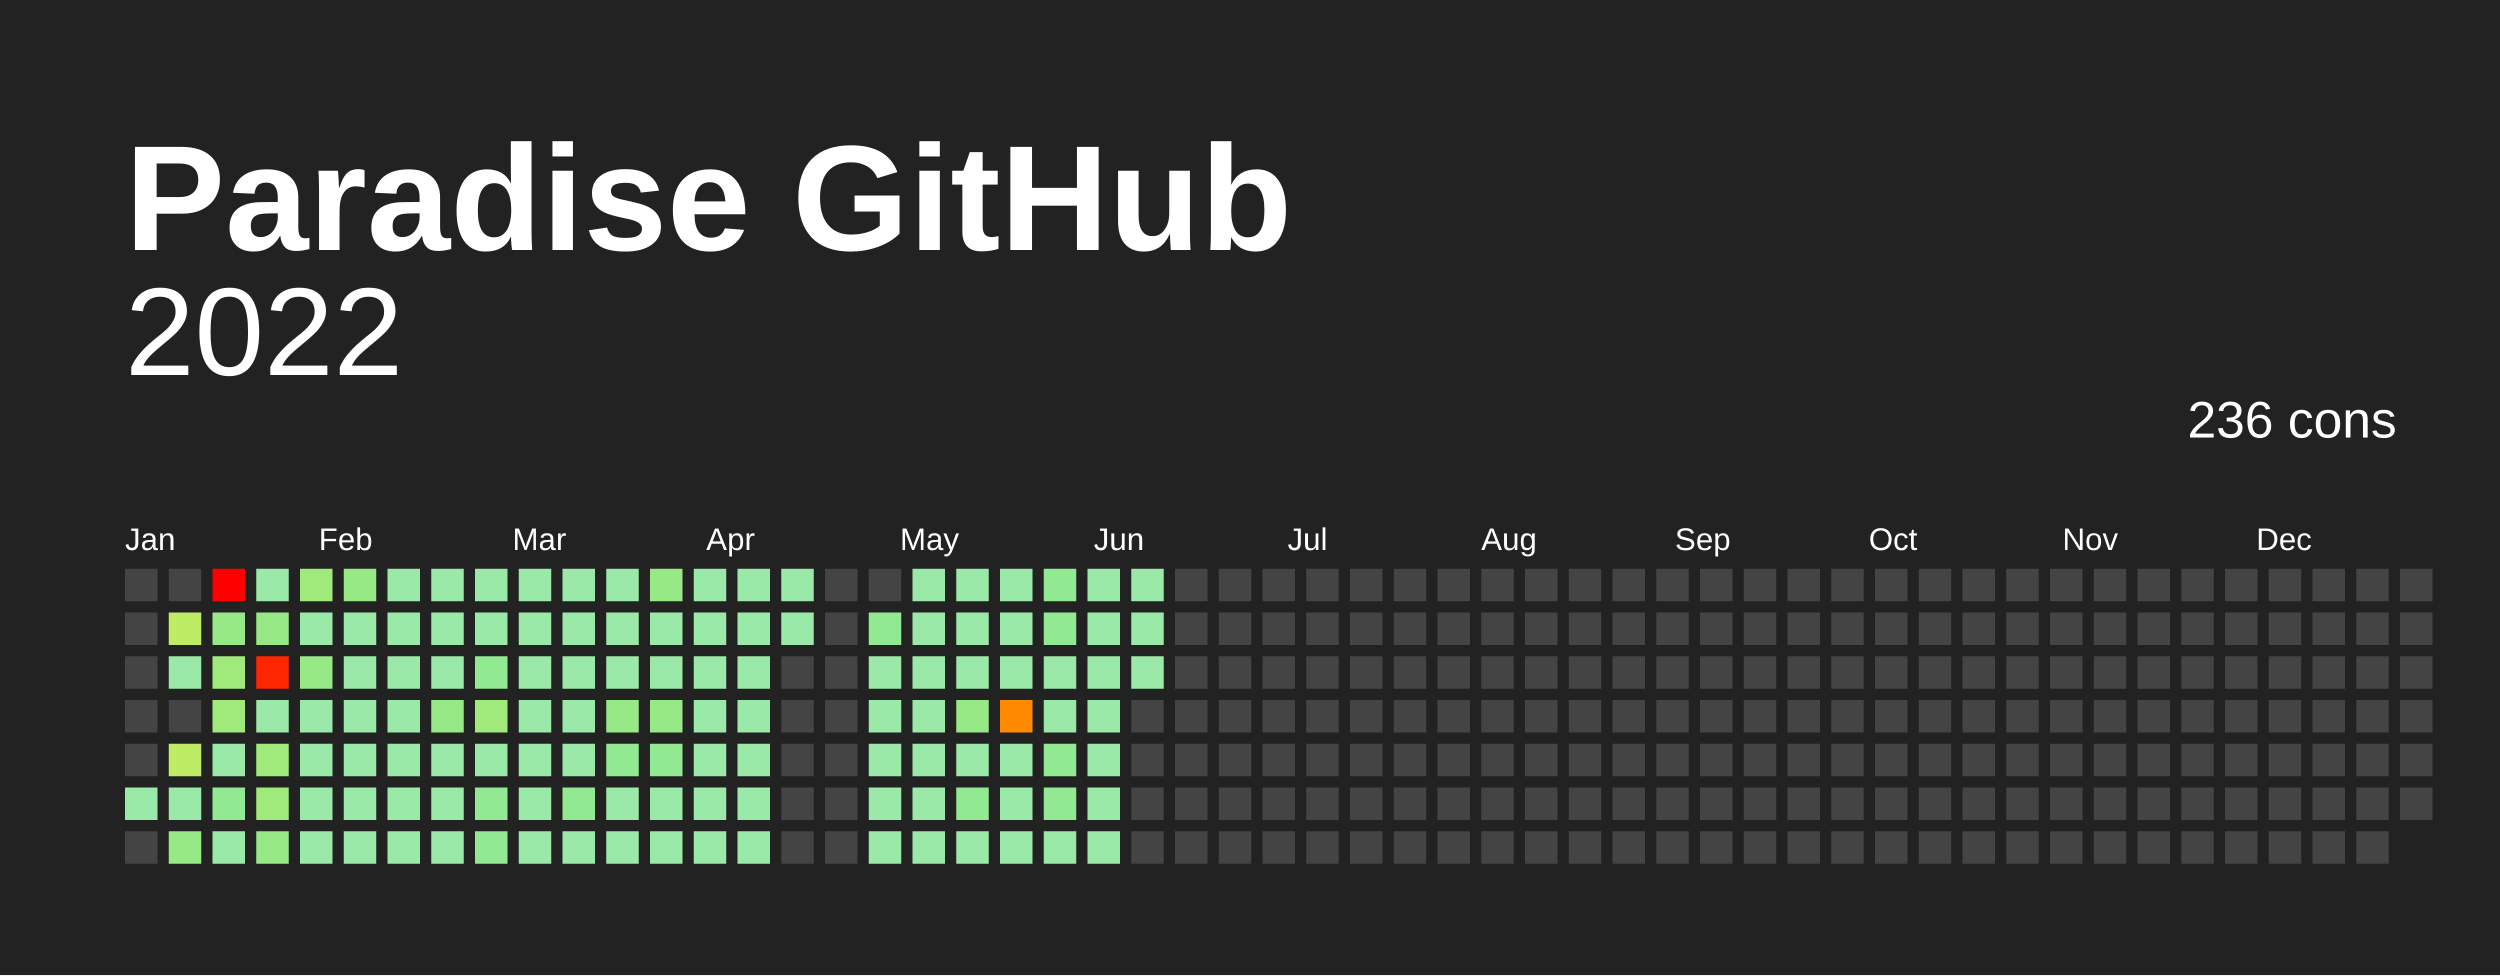
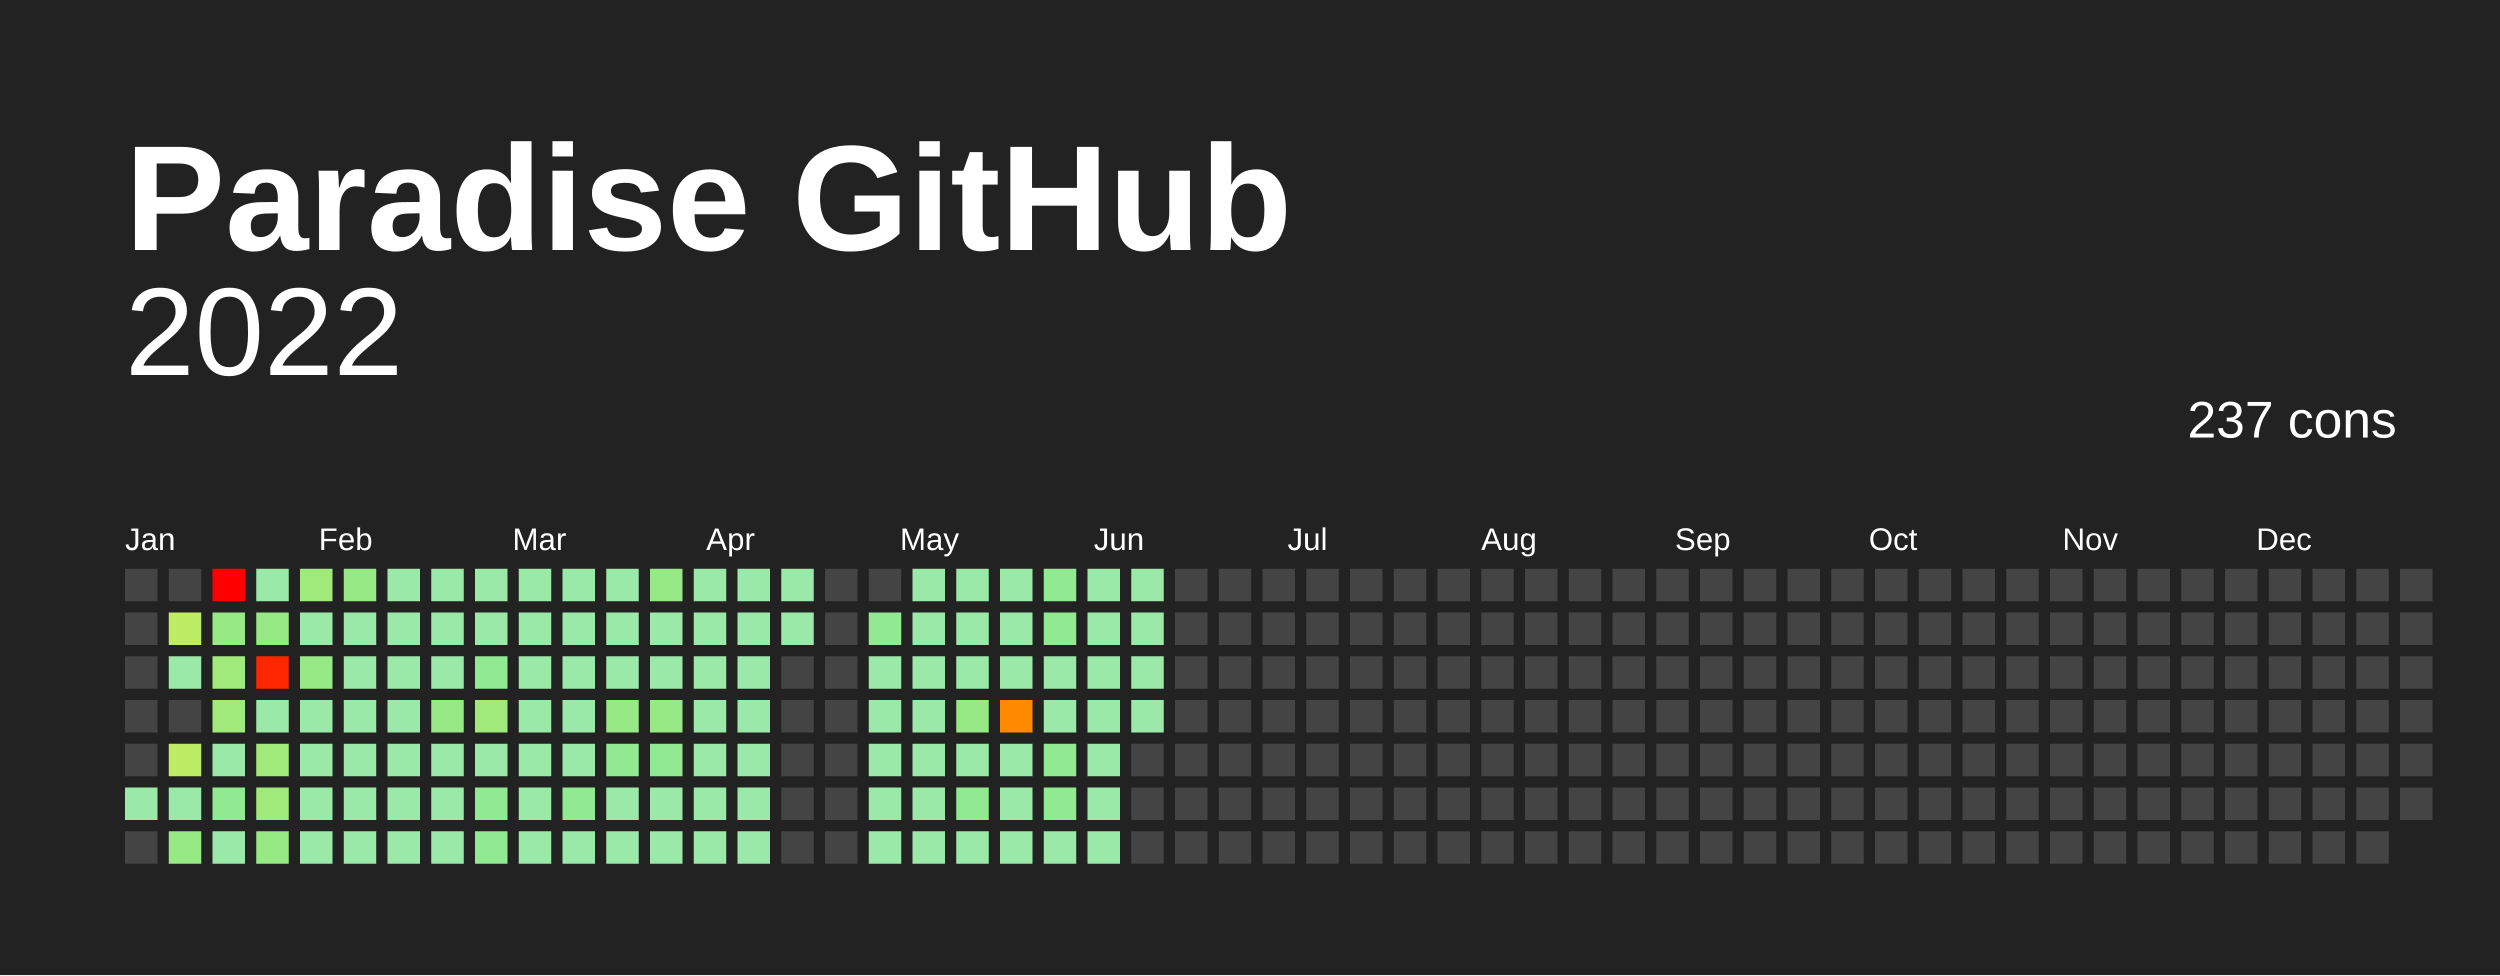
<svg xmlns="http://www.w3.org/2000/svg" baseProfile="full" height="78mm" version="1.1" viewBox="0,0,200,78" width="200mm">
  <defs />
  <rect fill="#222222" height="78" width="200" x="0" y="0" />
  <text fill="#FFFFFF" style="font-size:12px; font-family:Arial; font-weight:bold;" x="10" y="20">Paradise GitHub</text>
  <text alignment-baseline="hanging" fill="#FFFFFF" style="font-size:10.0px; font-family:Arial;" x="10" y="30">2022</text>
-   <text alignment-baseline="hanging" fill="#FFFFFF" style="font-size:4.125px; font-family:Arial;" x="175" y="35">236 cons</text>
+   <text alignment-baseline="hanging" fill="#FFFFFF" style="font-size:4.125px; font-family:Arial;" x="175" y="35">237 cons</text>
  <text fill="#FFFFFF" style="font-size:2.5px; font-family:Arial" x="10.0" y="44">Jan</text>
  <text fill="#FFFFFF" style="font-size:2.5px; font-family:Arial" x="25.5" y="44">Feb</text>
  <text fill="#FFFFFF" style="font-size:2.5px; font-family:Arial" x="41.0" y="44">Mar</text>
  <text fill="#FFFFFF" style="font-size:2.5px; font-family:Arial" x="56.5" y="44">Apr</text>
  <text fill="#FFFFFF" style="font-size:2.5px; font-family:Arial" x="72.0" y="44">May</text>
  <text fill="#FFFFFF" style="font-size:2.5px; font-family:Arial" x="87.5" y="44">Jun</text>
  <text fill="#FFFFFF" style="font-size:2.5px; font-family:Arial" x="103.0" y="44">Jul</text>
  <text fill="#FFFFFF" style="font-size:2.5px; font-family:Arial" x="118.5" y="44">Aug</text>
  <text fill="#FFFFFF" style="font-size:2.5px; font-family:Arial" x="134.0" y="44">Sep</text>
  <text fill="#FFFFFF" style="font-size:2.5px; font-family:Arial" x="149.5" y="44">Oct</text>
  <text fill="#FFFFFF" style="font-size:2.5px; font-family:Arial" x="165.0" y="44">Nov</text>
  <text fill="#FFFFFF" style="font-size:2.5px; font-family:Arial" x="180.5" y="44">Dec</text>
  <rect fill="#444444" height="2.6" width="2.6" x="10.0" y="45.5" />
  <rect fill="#444444" height="2.6" width="2.6" x="10.0" y="49.0" />
  <rect fill="#444444" height="2.6" width="2.6" x="10.0" y="52.5" />
  <rect fill="#444444" height="2.6" width="2.6" x="10.0" y="56.0" />
  <rect fill="#444444" height="2.6" width="2.6" x="10.0" y="59.5" />
  <rect fill="#9be9a8" height="2.6" width="2.6" x="10.0" y="63.0" />
  <rect fill="#444444" height="2.6" width="2.6" x="10.0" y="66.5" />
  <rect fill="#444444" height="2.6" width="2.6" x="13.5" y="45.5" />
  <rect fill="#bfec65" height="2.6" width="2.6" x="13.5" y="49.0" />
  <rect fill="#9be9a8" height="2.6" width="2.6" x="13.5" y="52.5" />
  <rect fill="#444444" height="2.6" width="2.6" x="13.5" y="56.0" />
  <rect fill="#bfec65" height="2.6" width="2.6" x="13.5" y="59.5" />
  <rect fill="#9be9a8" height="2.6" width="2.6" x="13.5" y="63.0" />
  <rect fill="#97e986" height="2.6" width="2.6" x="13.5" y="66.5" />
  <rect fill="red" height="2.6" width="2.6" x="17.0" y="45.5" />
  <rect fill="#97e986" height="2.6" width="2.6" x="17.0" y="49.0" />
  <rect fill="#a0ea7b" height="2.6" width="2.6" x="17.0" y="52.5" />
  <rect fill="#a0ea7b" height="2.6" width="2.6" x="17.0" y="56.0" />
  <rect fill="#9be9a8" height="2.6" width="2.6" x="17.0" y="59.5" />
  <rect fill="#91e991" height="2.6" width="2.6" x="17.0" y="63.0" />
  <rect fill="#9be9a8" height="2.6" width="2.6" x="17.0" y="66.5" />
  <rect fill="#9be9a8" height="2.6" width="2.6" x="20.5" y="45.5" />
  <rect fill="#97e986" height="2.6" width="2.6" x="20.5" y="49.0" />
  <rect fill="#ff2700" height="2.6" width="2.6" x="20.5" y="52.5" />
  <rect fill="#9be9a8" height="2.6" width="2.6" x="20.5" y="56.0" />
  <rect fill="#a0ea7b" height="2.6" width="2.6" x="20.5" y="59.5" />
  <rect fill="#a0ea7b" height="2.6" width="2.6" x="20.5" y="63.0" />
  <rect fill="#97e986" height="2.6" width="2.6" x="20.5" y="66.5" />
  <rect fill="#a0ea7b" height="2.6" width="2.6" x="24.0" y="45.5" />
  <rect fill="#9be9a8" height="2.6" width="2.6" x="24.0" y="49.0" />
  <rect fill="#97e986" height="2.6" width="2.6" x="24.0" y="52.5" />
  <rect fill="#9be9a8" height="2.6" width="2.6" x="24.0" y="56.0" />
  <rect fill="#9be9a8" height="2.6" width="2.6" x="24.0" y="59.5" />
  <rect fill="#9be9a8" height="2.6" width="2.6" x="24.0" y="63.0" />
  <rect fill="#9be9a8" height="2.6" width="2.6" x="24.0" y="66.5" />
  <rect fill="#97e986" height="2.6" width="2.6" x="27.5" y="45.5" />
  <rect fill="#9be9a8" height="2.6" width="2.6" x="27.5" y="49.0" />
  <rect fill="#9be9a8" height="2.6" width="2.6" x="27.5" y="52.5" />
  <rect fill="#9be9a8" height="2.6" width="2.6" x="27.5" y="56.0" />
  <rect fill="#9be9a8" height="2.6" width="2.6" x="27.5" y="59.5" />
  <rect fill="#9be9a8" height="2.6" width="2.6" x="27.5" y="63.0" />
  <rect fill="#9be9a8" height="2.6" width="2.6" x="27.5" y="66.5" />
  <rect fill="#9be9a8" height="2.6" width="2.6" x="31.0" y="45.5" />
  <rect fill="#9be9a8" height="2.6" width="2.6" x="31.0" y="49.0" />
  <rect fill="#9be9a8" height="2.6" width="2.6" x="31.0" y="52.5" />
  <rect fill="#9be9a8" height="2.6" width="2.6" x="31.0" y="56.0" />
  <rect fill="#9be9a8" height="2.6" width="2.6" x="31.0" y="59.5" />
  <rect fill="#9be9a8" height="2.6" width="2.6" x="31.0" y="63.0" />
  <rect fill="#9be9a8" height="2.6" width="2.6" x="31.0" y="66.5" />
  <rect fill="#9be9a8" height="2.6" width="2.6" x="34.5" y="45.5" />
  <rect fill="#9be9a8" height="2.6" width="2.6" x="34.5" y="49.0" />
  <rect fill="#9be9a8" height="2.6" width="2.6" x="34.5" y="52.5" />
  <rect fill="#97e986" height="2.6" width="2.6" x="34.5" y="56.0" />
  <rect fill="#9be9a8" height="2.6" width="2.6" x="34.5" y="59.5" />
  <rect fill="#9be9a8" height="2.6" width="2.6" x="34.5" y="63.0" />
  <rect fill="#9be9a8" height="2.6" width="2.6" x="34.5" y="66.5" />
  <rect fill="#9be9a8" height="2.6" width="2.6" x="38.0" y="45.5" />
  <rect fill="#9be9a8" height="2.6" width="2.6" x="38.0" y="49.0" />
  <rect fill="#91e991" height="2.6" width="2.6" x="38.0" y="52.5" />
  <rect fill="#a0ea7b" height="2.6" width="2.6" x="38.0" y="56.0" />
  <rect fill="#9be9a8" height="2.6" width="2.6" x="38.0" y="59.5" />
  <rect fill="#91e991" height="2.6" width="2.6" x="38.0" y="63.0" />
  <rect fill="#91e991" height="2.6" width="2.6" x="38.0" y="66.5" />
  <rect fill="#9be9a8" height="2.6" width="2.6" x="41.5" y="45.5" />
  <rect fill="#9be9a8" height="2.6" width="2.6" x="41.5" y="49.0" />
  <rect fill="#9be9a8" height="2.6" width="2.6" x="41.5" y="52.5" />
  <rect fill="#9be9a8" height="2.6" width="2.6" x="41.5" y="56.0" />
  <rect fill="#9be9a8" height="2.6" width="2.6" x="41.5" y="59.5" />
  <rect fill="#9be9a8" height="2.6" width="2.6" x="41.5" y="63.0" />
  <rect fill="#9be9a8" height="2.6" width="2.6" x="41.5" y="66.5" />
  <rect fill="#9be9a8" height="2.6" width="2.6" x="45.0" y="45.5" />
  <rect fill="#9be9a8" height="2.6" width="2.6" x="45.0" y="49.0" />
  <rect fill="#9be9a8" height="2.6" width="2.6" x="45.0" y="52.5" />
  <rect fill="#9be9a8" height="2.6" width="2.6" x="45.0" y="56.0" />
  <rect fill="#9be9a8" height="2.6" width="2.6" x="45.0" y="59.5" />
  <rect fill="#91e991" height="2.6" width="2.6" x="45.0" y="63.0" />
  <rect fill="#9be9a8" height="2.6" width="2.6" x="45.0" y="66.5" />
  <rect fill="#9be9a8" height="2.6" width="2.6" x="48.5" y="45.5" />
  <rect fill="#9be9a8" height="2.6" width="2.6" x="48.5" y="49.0" />
  <rect fill="#9be9a8" height="2.6" width="2.6" x="48.5" y="52.5" />
  <rect fill="#97e986" height="2.6" width="2.6" x="48.5" y="56.0" />
  <rect fill="#91e991" height="2.6" width="2.6" x="48.5" y="59.5" />
  <rect fill="#9be9a8" height="2.6" width="2.6" x="48.5" y="63.0" />
  <rect fill="#9be9a8" height="2.6" width="2.6" x="48.5" y="66.5" />
  <rect fill="#97e986" height="2.6" width="2.6" x="52.0" y="45.5" />
  <rect fill="#9be9a8" height="2.6" width="2.6" x="52.0" y="49.0" />
  <rect fill="#9be9a8" height="2.6" width="2.6" x="52.0" y="52.5" />
  <rect fill="#97e986" height="2.6" width="2.6" x="52.0" y="56.0" />
  <rect fill="#91e991" height="2.6" width="2.6" x="52.0" y="59.5" />
  <rect fill="#9be9a8" height="2.6" width="2.6" x="52.0" y="63.0" />
  <rect fill="#9be9a8" height="2.6" width="2.6" x="52.0" y="66.5" />
  <rect fill="#9be9a8" height="2.6" width="2.6" x="55.5" y="45.5" />
  <rect fill="#9be9a8" height="2.6" width="2.6" x="55.5" y="49.0" />
  <rect fill="#9be9a8" height="2.6" width="2.6" x="55.5" y="52.5" />
  <rect fill="#9be9a8" height="2.6" width="2.6" x="55.5" y="56.0" />
  <rect fill="#9be9a8" height="2.6" width="2.6" x="55.5" y="59.5" />
  <rect fill="#9be9a8" height="2.6" width="2.6" x="55.5" y="63.0" />
  <rect fill="#9be9a8" height="2.6" width="2.6" x="55.5" y="66.5" />
  <rect fill="#9be9a8" height="2.6" width="2.6" x="59.0" y="45.5" />
  <rect fill="#9be9a8" height="2.6" width="2.6" x="59.0" y="49.0" />
  <rect fill="#9be9a8" height="2.6" width="2.6" x="59.0" y="52.5" />
  <rect fill="#9be9a8" height="2.6" width="2.6" x="59.0" y="56.0" />
  <rect fill="#9be9a8" height="2.6" width="2.6" x="59.0" y="59.5" />
  <rect fill="#9be9a8" height="2.6" width="2.6" x="59.0" y="63.0" />
  <rect fill="#9be9a8" height="2.6" width="2.6" x="59.0" y="66.5" />
  <rect fill="#9be9a8" height="2.6" width="2.6" x="62.5" y="45.5" />
  <rect fill="#9be9a8" height="2.6" width="2.6" x="62.5" y="49.0" />
  <rect fill="#444444" height="2.6" width="2.6" x="62.5" y="52.5" />
  <rect fill="#444444" height="2.6" width="2.6" x="62.5" y="56.0" />
  <rect fill="#444444" height="2.6" width="2.6" x="62.5" y="59.5" />
  <rect fill="#444444" height="2.6" width="2.6" x="62.5" y="63.0" />
  <rect fill="#444444" height="2.6" width="2.6" x="62.5" y="66.5" />
  <rect fill="#444444" height="2.6" width="2.6" x="66.0" y="45.5" />
  <rect fill="#444444" height="2.6" width="2.6" x="66.0" y="49.0" />
  <rect fill="#444444" height="2.6" width="2.6" x="66.0" y="52.5" />
  <rect fill="#444444" height="2.6" width="2.6" x="66.0" y="56.0" />
  <rect fill="#444444" height="2.6" width="2.6" x="66.0" y="59.5" />
  <rect fill="#444444" height="2.6" width="2.6" x="66.0" y="63.0" />
  <rect fill="#444444" height="2.6" width="2.6" x="66.0" y="66.5" />
  <rect fill="#444444" height="2.6" width="2.6" x="69.5" y="45.5" />
  <rect fill="#91e991" height="2.6" width="2.6" x="69.5" y="49.0" />
  <rect fill="#9be9a8" height="2.6" width="2.6" x="69.5" y="52.5" />
  <rect fill="#9be9a8" height="2.6" width="2.6" x="69.5" y="56.0" />
  <rect fill="#9be9a8" height="2.6" width="2.6" x="69.5" y="59.5" />
  <rect fill="#9be9a8" height="2.6" width="2.6" x="69.5" y="63.0" />
  <rect fill="#9be9a8" height="2.6" width="2.6" x="69.5" y="66.5" />
  <rect fill="#9be9a8" height="2.6" width="2.6" x="73.0" y="45.5" />
  <rect fill="#9be9a8" height="2.6" width="2.6" x="73.0" y="49.0" />
  <rect fill="#9be9a8" height="2.6" width="2.6" x="73.0" y="52.5" />
  <rect fill="#9be9a8" height="2.6" width="2.6" x="73.0" y="56.0" />
  <rect fill="#9be9a8" height="2.6" width="2.6" x="73.0" y="59.5" />
  <rect fill="#9be9a8" height="2.6" width="2.6" x="73.0" y="63.0" />
  <rect fill="#9be9a8" height="2.6" width="2.6" x="73.0" y="66.5" />
  <rect fill="#9be9a8" height="2.6" width="2.6" x="76.5" y="45.5" />
  <rect fill="#9be9a8" height="2.6" width="2.6" x="76.5" y="49.0" />
  <rect fill="#9be9a8" height="2.6" width="2.6" x="76.5" y="52.5" />
  <rect fill="#97e986" height="2.6" width="2.6" x="76.5" y="56.0" />
  <rect fill="#9be9a8" height="2.6" width="2.6" x="76.5" y="59.5" />
  <rect fill="#91e991" height="2.6" width="2.6" x="76.5" y="63.0" />
  <rect fill="#9be9a8" height="2.6" width="2.6" x="76.5" y="66.5" />
  <rect fill="#9be9a8" height="2.6" width="2.6" x="80.0" y="45.5" />
  <rect fill="#9be9a8" height="2.6" width="2.6" x="80.0" y="49.0" />
  <rect fill="#9be9a8" height="2.6" width="2.6" x="80.0" y="52.5" />
  <rect fill="#ff8900" height="2.6" width="2.6" x="80.0" y="56.0" />
  <rect fill="#9be9a8" height="2.6" width="2.6" x="80.0" y="59.5" />
  <rect fill="#9be9a8" height="2.6" width="2.6" x="80.0" y="63.0" />
  <rect fill="#9be9a8" height="2.6" width="2.6" x="80.0" y="66.5" />
  <rect fill="#91e991" height="2.6" width="2.6" x="83.5" y="45.5" />
  <rect fill="#91e991" height="2.6" width="2.6" x="83.5" y="49.0" />
  <rect fill="#9be9a8" height="2.6" width="2.6" x="83.5" y="52.5" />
  <rect fill="#9be9a8" height="2.6" width="2.6" x="83.5" y="56.0" />
  <rect fill="#91e991" height="2.6" width="2.6" x="83.5" y="59.5" />
  <rect fill="#91e991" height="2.6" width="2.6" x="83.5" y="63.0" />
  <rect fill="#9be9a8" height="2.6" width="2.6" x="83.5" y="66.5" />
  <rect fill="#9be9a8" height="2.6" width="2.6" x="87.0" y="45.5" />
  <rect fill="#9be9a8" height="2.6" width="2.6" x="87.0" y="49.0" />
  <rect fill="#9be9a8" height="2.6" width="2.6" x="87.0" y="52.5" />
  <rect fill="#9be9a8" height="2.6" width="2.6" x="87.0" y="56.0" />
  <rect fill="#9be9a8" height="2.6" width="2.6" x="87.0" y="59.5" />
  <rect fill="#9be9a8" height="2.6" width="2.6" x="87.0" y="63.0" />
  <rect fill="#9be9a8" height="2.6" width="2.6" x="87.0" y="66.5" />
  <rect fill="#9be9a8" height="2.6" width="2.6" x="90.5" y="45.5" />
  <rect fill="#9be9a8" height="2.6" width="2.6" x="90.5" y="49.0" />
  <rect fill="#9be9a8" height="2.6" width="2.6" x="90.5" y="52.5" />
-   <rect fill="#444444" height="2.6" width="2.6" x="90.5" y="56.0" />
+   <rect fill="#9be9a8" height="2.6" width="2.6" x="90.5" y="56.0" />
  <rect fill="#444444" height="2.6" width="2.6" x="90.5" y="59.5" />
  <rect fill="#444444" height="2.6" width="2.6" x="90.5" y="63.0" />
  <rect fill="#444444" height="2.6" width="2.6" x="90.5" y="66.5" />
  <rect fill="#444444" height="2.6" width="2.6" x="94.0" y="45.5" />
  <rect fill="#444444" height="2.6" width="2.6" x="94.0" y="49.0" />
  <rect fill="#444444" height="2.6" width="2.6" x="94.0" y="52.5" />
  <rect fill="#444444" height="2.6" width="2.6" x="94.0" y="56.0" />
  <rect fill="#444444" height="2.6" width="2.6" x="94.0" y="59.5" />
  <rect fill="#444444" height="2.6" width="2.6" x="94.0" y="63.0" />
  <rect fill="#444444" height="2.6" width="2.6" x="94.0" y="66.5" />
  <rect fill="#444444" height="2.6" width="2.6" x="97.5" y="45.5" />
  <rect fill="#444444" height="2.6" width="2.6" x="97.5" y="49.0" />
  <rect fill="#444444" height="2.6" width="2.6" x="97.5" y="52.5" />
  <rect fill="#444444" height="2.6" width="2.6" x="97.5" y="56.0" />
  <rect fill="#444444" height="2.6" width="2.6" x="97.5" y="59.5" />
  <rect fill="#444444" height="2.6" width="2.6" x="97.5" y="63.0" />
  <rect fill="#444444" height="2.6" width="2.6" x="97.5" y="66.5" />
  <rect fill="#444444" height="2.6" width="2.6" x="101.0" y="45.5" />
  <rect fill="#444444" height="2.6" width="2.6" x="101.0" y="49.0" />
  <rect fill="#444444" height="2.6" width="2.6" x="101.0" y="52.5" />
  <rect fill="#444444" height="2.6" width="2.6" x="101.0" y="56.0" />
  <rect fill="#444444" height="2.6" width="2.6" x="101.0" y="59.5" />
  <rect fill="#444444" height="2.6" width="2.6" x="101.0" y="63.0" />
  <rect fill="#444444" height="2.6" width="2.6" x="101.0" y="66.5" />
  <rect fill="#444444" height="2.6" width="2.6" x="104.5" y="45.5" />
  <rect fill="#444444" height="2.6" width="2.6" x="104.5" y="49.0" />
  <rect fill="#444444" height="2.6" width="2.6" x="104.5" y="52.5" />
  <rect fill="#444444" height="2.6" width="2.6" x="104.5" y="56.0" />
  <rect fill="#444444" height="2.6" width="2.6" x="104.5" y="59.5" />
  <rect fill="#444444" height="2.6" width="2.6" x="104.5" y="63.0" />
  <rect fill="#444444" height="2.6" width="2.6" x="104.5" y="66.5" />
  <rect fill="#444444" height="2.6" width="2.6" x="108.0" y="45.5" />
  <rect fill="#444444" height="2.6" width="2.6" x="108.0" y="49.0" />
  <rect fill="#444444" height="2.6" width="2.6" x="108.0" y="52.5" />
  <rect fill="#444444" height="2.6" width="2.6" x="108.0" y="56.0" />
  <rect fill="#444444" height="2.6" width="2.6" x="108.0" y="59.5" />
  <rect fill="#444444" height="2.6" width="2.6" x="108.0" y="63.0" />
  <rect fill="#444444" height="2.6" width="2.6" x="108.0" y="66.5" />
  <rect fill="#444444" height="2.6" width="2.6" x="111.5" y="45.5" />
  <rect fill="#444444" height="2.6" width="2.6" x="111.5" y="49.0" />
  <rect fill="#444444" height="2.6" width="2.6" x="111.5" y="52.5" />
  <rect fill="#444444" height="2.6" width="2.6" x="111.5" y="56.0" />
  <rect fill="#444444" height="2.6" width="2.6" x="111.5" y="59.5" />
  <rect fill="#444444" height="2.6" width="2.6" x="111.5" y="63.0" />
  <rect fill="#444444" height="2.6" width="2.6" x="111.5" y="66.5" />
  <rect fill="#444444" height="2.6" width="2.6" x="115.0" y="45.5" />
  <rect fill="#444444" height="2.6" width="2.6" x="115.0" y="49.0" />
  <rect fill="#444444" height="2.6" width="2.6" x="115.0" y="52.5" />
  <rect fill="#444444" height="2.6" width="2.6" x="115.0" y="56.0" />
  <rect fill="#444444" height="2.6" width="2.6" x="115.0" y="59.5" />
  <rect fill="#444444" height="2.6" width="2.6" x="115.0" y="63.0" />
  <rect fill="#444444" height="2.6" width="2.6" x="115.0" y="66.5" />
  <rect fill="#444444" height="2.6" width="2.6" x="118.5" y="45.5" />
  <rect fill="#444444" height="2.6" width="2.6" x="118.5" y="49.0" />
  <rect fill="#444444" height="2.6" width="2.6" x="118.5" y="52.5" />
  <rect fill="#444444" height="2.6" width="2.6" x="118.5" y="56.0" />
  <rect fill="#444444" height="2.6" width="2.6" x="118.5" y="59.5" />
  <rect fill="#444444" height="2.6" width="2.6" x="118.5" y="63.0" />
  <rect fill="#444444" height="2.6" width="2.6" x="118.5" y="66.5" />
  <rect fill="#444444" height="2.6" width="2.6" x="122.0" y="45.5" />
  <rect fill="#444444" height="2.6" width="2.6" x="122.0" y="49.0" />
  <rect fill="#444444" height="2.6" width="2.6" x="122.0" y="52.5" />
  <rect fill="#444444" height="2.6" width="2.6" x="122.0" y="56.0" />
  <rect fill="#444444" height="2.6" width="2.6" x="122.0" y="59.5" />
  <rect fill="#444444" height="2.6" width="2.6" x="122.0" y="63.0" />
  <rect fill="#444444" height="2.6" width="2.6" x="122.0" y="66.5" />
  <rect fill="#444444" height="2.6" width="2.6" x="125.5" y="45.5" />
  <rect fill="#444444" height="2.6" width="2.6" x="125.5" y="49.0" />
  <rect fill="#444444" height="2.6" width="2.6" x="125.5" y="52.5" />
  <rect fill="#444444" height="2.6" width="2.6" x="125.5" y="56.0" />
  <rect fill="#444444" height="2.6" width="2.6" x="125.5" y="59.5" />
  <rect fill="#444444" height="2.6" width="2.6" x="125.5" y="63.0" />
  <rect fill="#444444" height="2.6" width="2.6" x="125.5" y="66.5" />
  <rect fill="#444444" height="2.6" width="2.6" x="129.0" y="45.5" />
  <rect fill="#444444" height="2.6" width="2.6" x="129.0" y="49.0" />
  <rect fill="#444444" height="2.6" width="2.6" x="129.0" y="52.5" />
  <rect fill="#444444" height="2.6" width="2.6" x="129.0" y="56.0" />
  <rect fill="#444444" height="2.6" width="2.6" x="129.0" y="59.5" />
  <rect fill="#444444" height="2.6" width="2.6" x="129.0" y="63.0" />
  <rect fill="#444444" height="2.6" width="2.6" x="129.0" y="66.5" />
  <rect fill="#444444" height="2.6" width="2.6" x="132.5" y="45.5" />
  <rect fill="#444444" height="2.6" width="2.6" x="132.5" y="49.0" />
  <rect fill="#444444" height="2.6" width="2.6" x="132.5" y="52.5" />
  <rect fill="#444444" height="2.6" width="2.6" x="132.5" y="56.0" />
  <rect fill="#444444" height="2.6" width="2.6" x="132.5" y="59.5" />
  <rect fill="#444444" height="2.6" width="2.6" x="132.5" y="63.0" />
  <rect fill="#444444" height="2.6" width="2.6" x="132.5" y="66.5" />
  <rect fill="#444444" height="2.6" width="2.6" x="136.0" y="45.5" />
  <rect fill="#444444" height="2.6" width="2.6" x="136.0" y="49.0" />
  <rect fill="#444444" height="2.6" width="2.6" x="136.0" y="52.5" />
  <rect fill="#444444" height="2.6" width="2.6" x="136.0" y="56.0" />
  <rect fill="#444444" height="2.6" width="2.6" x="136.0" y="59.5" />
  <rect fill="#444444" height="2.6" width="2.6" x="136.0" y="63.0" />
  <rect fill="#444444" height="2.6" width="2.6" x="136.0" y="66.5" />
  <rect fill="#444444" height="2.6" width="2.6" x="139.5" y="45.5" />
  <rect fill="#444444" height="2.6" width="2.6" x="139.5" y="49.0" />
  <rect fill="#444444" height="2.6" width="2.6" x="139.5" y="52.5" />
  <rect fill="#444444" height="2.6" width="2.6" x="139.5" y="56.0" />
  <rect fill="#444444" height="2.6" width="2.6" x="139.5" y="59.5" />
  <rect fill="#444444" height="2.6" width="2.6" x="139.5" y="63.0" />
  <rect fill="#444444" height="2.6" width="2.6" x="139.5" y="66.5" />
  <rect fill="#444444" height="2.6" width="2.6" x="143.0" y="45.5" />
  <rect fill="#444444" height="2.6" width="2.6" x="143.0" y="49.0" />
  <rect fill="#444444" height="2.6" width="2.6" x="143.0" y="52.5" />
  <rect fill="#444444" height="2.6" width="2.6" x="143.0" y="56.0" />
  <rect fill="#444444" height="2.6" width="2.6" x="143.0" y="59.5" />
  <rect fill="#444444" height="2.6" width="2.6" x="143.0" y="63.0" />
  <rect fill="#444444" height="2.6" width="2.6" x="143.0" y="66.5" />
  <rect fill="#444444" height="2.6" width="2.6" x="146.5" y="45.5" />
  <rect fill="#444444" height="2.6" width="2.6" x="146.5" y="49.0" />
  <rect fill="#444444" height="2.6" width="2.6" x="146.5" y="52.5" />
  <rect fill="#444444" height="2.6" width="2.6" x="146.5" y="56.0" />
  <rect fill="#444444" height="2.6" width="2.6" x="146.5" y="59.5" />
  <rect fill="#444444" height="2.6" width="2.6" x="146.5" y="63.0" />
  <rect fill="#444444" height="2.6" width="2.6" x="146.5" y="66.5" />
  <rect fill="#444444" height="2.6" width="2.6" x="150.0" y="45.5" />
  <rect fill="#444444" height="2.6" width="2.6" x="150.0" y="49.0" />
  <rect fill="#444444" height="2.6" width="2.6" x="150.0" y="52.5" />
  <rect fill="#444444" height="2.6" width="2.6" x="150.0" y="56.0" />
  <rect fill="#444444" height="2.6" width="2.6" x="150.0" y="59.5" />
  <rect fill="#444444" height="2.6" width="2.6" x="150.0" y="63.0" />
  <rect fill="#444444" height="2.6" width="2.6" x="150.0" y="66.5" />
  <rect fill="#444444" height="2.6" width="2.6" x="153.5" y="45.5" />
  <rect fill="#444444" height="2.6" width="2.6" x="153.5" y="49.0" />
  <rect fill="#444444" height="2.6" width="2.6" x="153.5" y="52.5" />
  <rect fill="#444444" height="2.6" width="2.6" x="153.5" y="56.0" />
  <rect fill="#444444" height="2.6" width="2.6" x="153.5" y="59.5" />
  <rect fill="#444444" height="2.6" width="2.6" x="153.5" y="63.0" />
  <rect fill="#444444" height="2.6" width="2.6" x="153.5" y="66.5" />
  <rect fill="#444444" height="2.6" width="2.6" x="157.0" y="45.5" />
  <rect fill="#444444" height="2.6" width="2.6" x="157.0" y="49.0" />
  <rect fill="#444444" height="2.6" width="2.6" x="157.0" y="52.5" />
  <rect fill="#444444" height="2.6" width="2.6" x="157.0" y="56.0" />
  <rect fill="#444444" height="2.6" width="2.6" x="157.0" y="59.5" />
  <rect fill="#444444" height="2.6" width="2.6" x="157.0" y="63.0" />
  <rect fill="#444444" height="2.6" width="2.6" x="157.0" y="66.5" />
  <rect fill="#444444" height="2.6" width="2.6" x="160.5" y="45.5" />
  <rect fill="#444444" height="2.6" width="2.6" x="160.5" y="49.0" />
  <rect fill="#444444" height="2.6" width="2.6" x="160.5" y="52.5" />
  <rect fill="#444444" height="2.6" width="2.6" x="160.5" y="56.0" />
  <rect fill="#444444" height="2.6" width="2.6" x="160.5" y="59.5" />
  <rect fill="#444444" height="2.6" width="2.6" x="160.5" y="63.0" />
  <rect fill="#444444" height="2.6" width="2.6" x="160.5" y="66.5" />
  <rect fill="#444444" height="2.6" width="2.6" x="164.0" y="45.5" />
  <rect fill="#444444" height="2.6" width="2.6" x="164.0" y="49.0" />
  <rect fill="#444444" height="2.6" width="2.6" x="164.0" y="52.5" />
  <rect fill="#444444" height="2.6" width="2.6" x="164.0" y="56.0" />
  <rect fill="#444444" height="2.6" width="2.6" x="164.0" y="59.5" />
  <rect fill="#444444" height="2.6" width="2.6" x="164.0" y="63.0" />
  <rect fill="#444444" height="2.6" width="2.6" x="164.0" y="66.5" />
  <rect fill="#444444" height="2.6" width="2.6" x="167.5" y="45.5" />
  <rect fill="#444444" height="2.6" width="2.6" x="167.5" y="49.0" />
  <rect fill="#444444" height="2.6" width="2.6" x="167.5" y="52.5" />
  <rect fill="#444444" height="2.6" width="2.6" x="167.5" y="56.0" />
  <rect fill="#444444" height="2.6" width="2.6" x="167.5" y="59.5" />
  <rect fill="#444444" height="2.6" width="2.6" x="167.5" y="63.0" />
  <rect fill="#444444" height="2.6" width="2.6" x="167.5" y="66.5" />
  <rect fill="#444444" height="2.6" width="2.6" x="171.0" y="45.5" />
  <rect fill="#444444" height="2.6" width="2.6" x="171.0" y="49.0" />
  <rect fill="#444444" height="2.6" width="2.6" x="171.0" y="52.5" />
  <rect fill="#444444" height="2.6" width="2.6" x="171.0" y="56.0" />
  <rect fill="#444444" height="2.6" width="2.6" x="171.0" y="59.5" />
  <rect fill="#444444" height="2.6" width="2.6" x="171.0" y="63.0" />
  <rect fill="#444444" height="2.6" width="2.6" x="171.0" y="66.5" />
  <rect fill="#444444" height="2.6" width="2.6" x="174.5" y="45.5" />
  <rect fill="#444444" height="2.6" width="2.6" x="174.5" y="49.0" />
  <rect fill="#444444" height="2.6" width="2.6" x="174.5" y="52.5" />
  <rect fill="#444444" height="2.6" width="2.6" x="174.5" y="56.0" />
  <rect fill="#444444" height="2.6" width="2.6" x="174.5" y="59.5" />
  <rect fill="#444444" height="2.6" width="2.6" x="174.5" y="63.0" />
  <rect fill="#444444" height="2.6" width="2.6" x="174.5" y="66.5" />
  <rect fill="#444444" height="2.6" width="2.6" x="178.0" y="45.5" />
  <rect fill="#444444" height="2.6" width="2.6" x="178.0" y="49.0" />
  <rect fill="#444444" height="2.6" width="2.6" x="178.0" y="52.5" />
  <rect fill="#444444" height="2.6" width="2.6" x="178.0" y="56.0" />
  <rect fill="#444444" height="2.6" width="2.6" x="178.0" y="59.5" />
  <rect fill="#444444" height="2.6" width="2.6" x="178.0" y="63.0" />
  <rect fill="#444444" height="2.6" width="2.6" x="178.0" y="66.5" />
  <rect fill="#444444" height="2.6" width="2.6" x="181.5" y="45.5" />
  <rect fill="#444444" height="2.6" width="2.6" x="181.5" y="49.0" />
  <rect fill="#444444" height="2.6" width="2.6" x="181.5" y="52.5" />
  <rect fill="#444444" height="2.6" width="2.6" x="181.5" y="56.0" />
  <rect fill="#444444" height="2.6" width="2.6" x="181.5" y="59.5" />
  <rect fill="#444444" height="2.6" width="2.6" x="181.5" y="63.0" />
  <rect fill="#444444" height="2.6" width="2.6" x="181.5" y="66.5" />
  <rect fill="#444444" height="2.6" width="2.6" x="185.0" y="45.5" />
  <rect fill="#444444" height="2.6" width="2.6" x="185.0" y="49.0" />
  <rect fill="#444444" height="2.6" width="2.6" x="185.0" y="52.5" />
  <rect fill="#444444" height="2.6" width="2.6" x="185.0" y="56.0" />
  <rect fill="#444444" height="2.6" width="2.6" x="185.0" y="59.5" />
  <rect fill="#444444" height="2.6" width="2.6" x="185.0" y="63.0" />
  <rect fill="#444444" height="2.6" width="2.6" x="185.0" y="66.5" />
  <rect fill="#444444" height="2.6" width="2.6" x="188.5" y="45.5" />
  <rect fill="#444444" height="2.6" width="2.6" x="188.5" y="49.0" />
  <rect fill="#444444" height="2.6" width="2.6" x="188.5" y="52.5" />
  <rect fill="#444444" height="2.6" width="2.6" x="188.5" y="56.0" />
  <rect fill="#444444" height="2.6" width="2.6" x="188.5" y="59.5" />
  <rect fill="#444444" height="2.6" width="2.6" x="188.5" y="63.0" />
  <rect fill="#444444" height="2.6" width="2.6" x="188.5" y="66.5" />
  <rect fill="#444444" height="2.6" width="2.6" x="192.0" y="45.5" />
  <rect fill="#444444" height="2.6" width="2.6" x="192.0" y="49.0" />
  <rect fill="#444444" height="2.6" width="2.6" x="192.0" y="52.5" />
  <rect fill="#444444" height="2.6" width="2.6" x="192.0" y="56.0" />
  <rect fill="#444444" height="2.6" width="2.6" x="192.0" y="59.5" />
  <rect fill="#444444" height="2.6" width="2.6" x="192.0" y="63.0" />
</svg>
